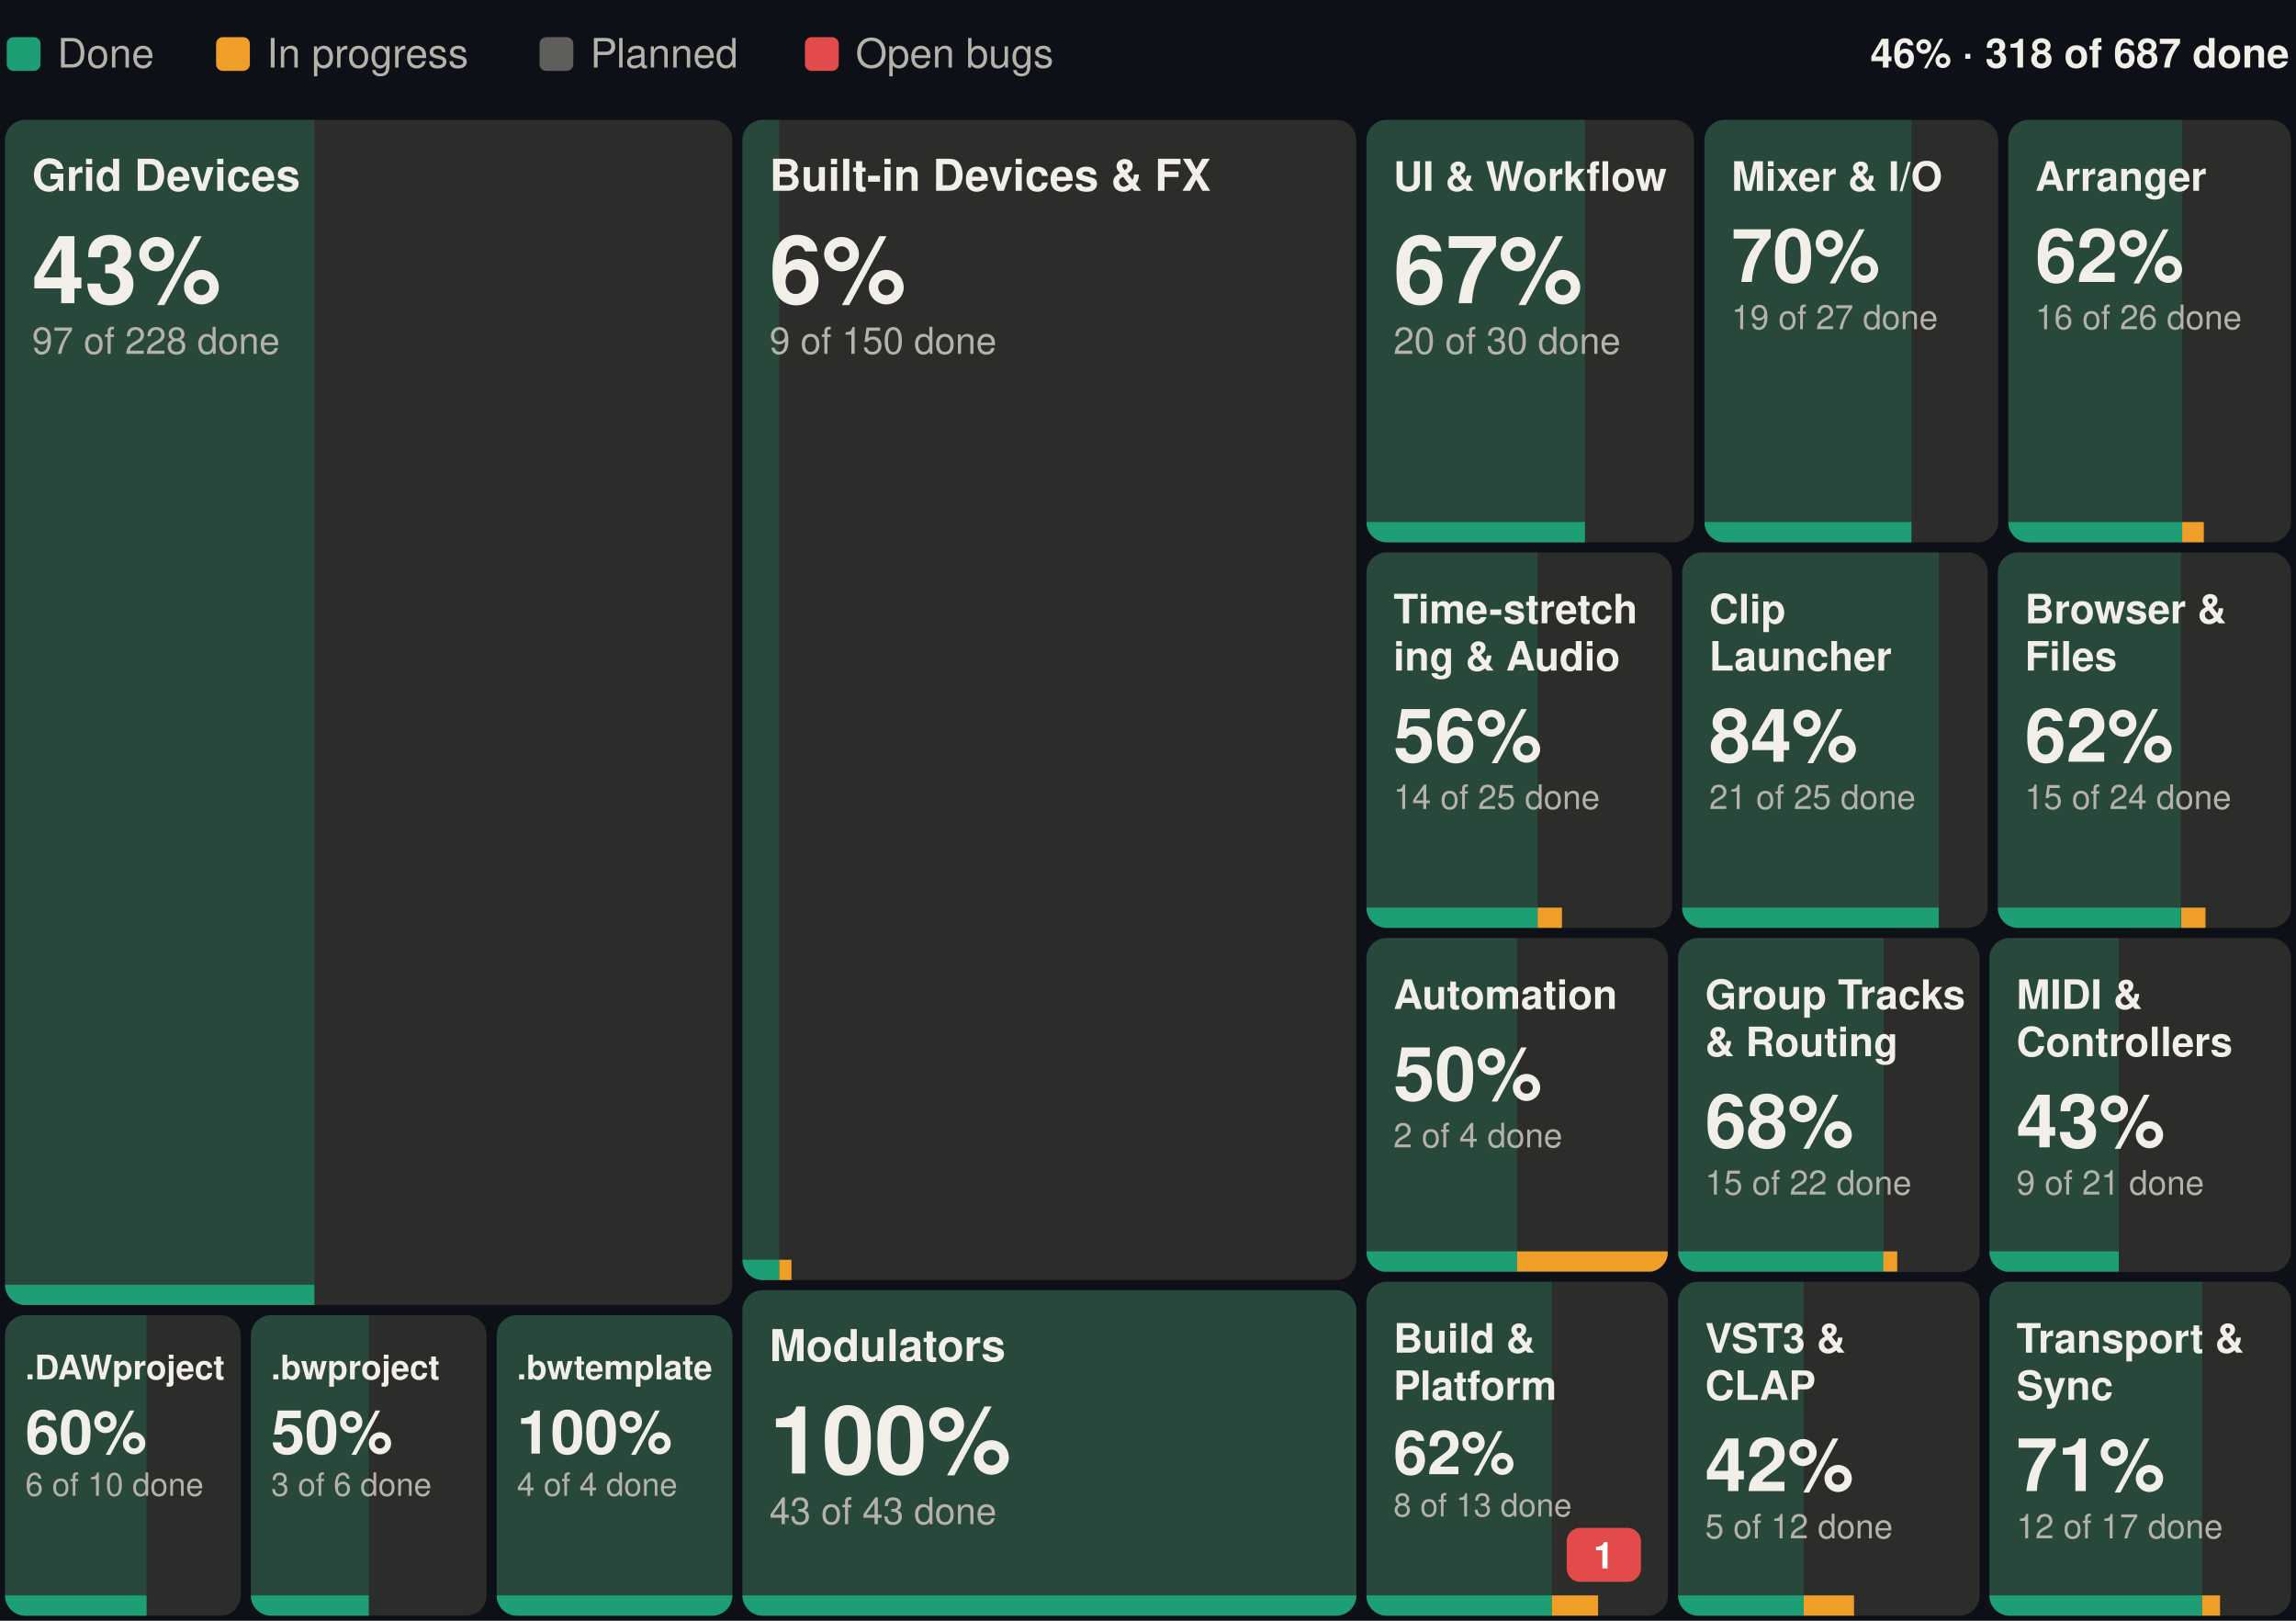
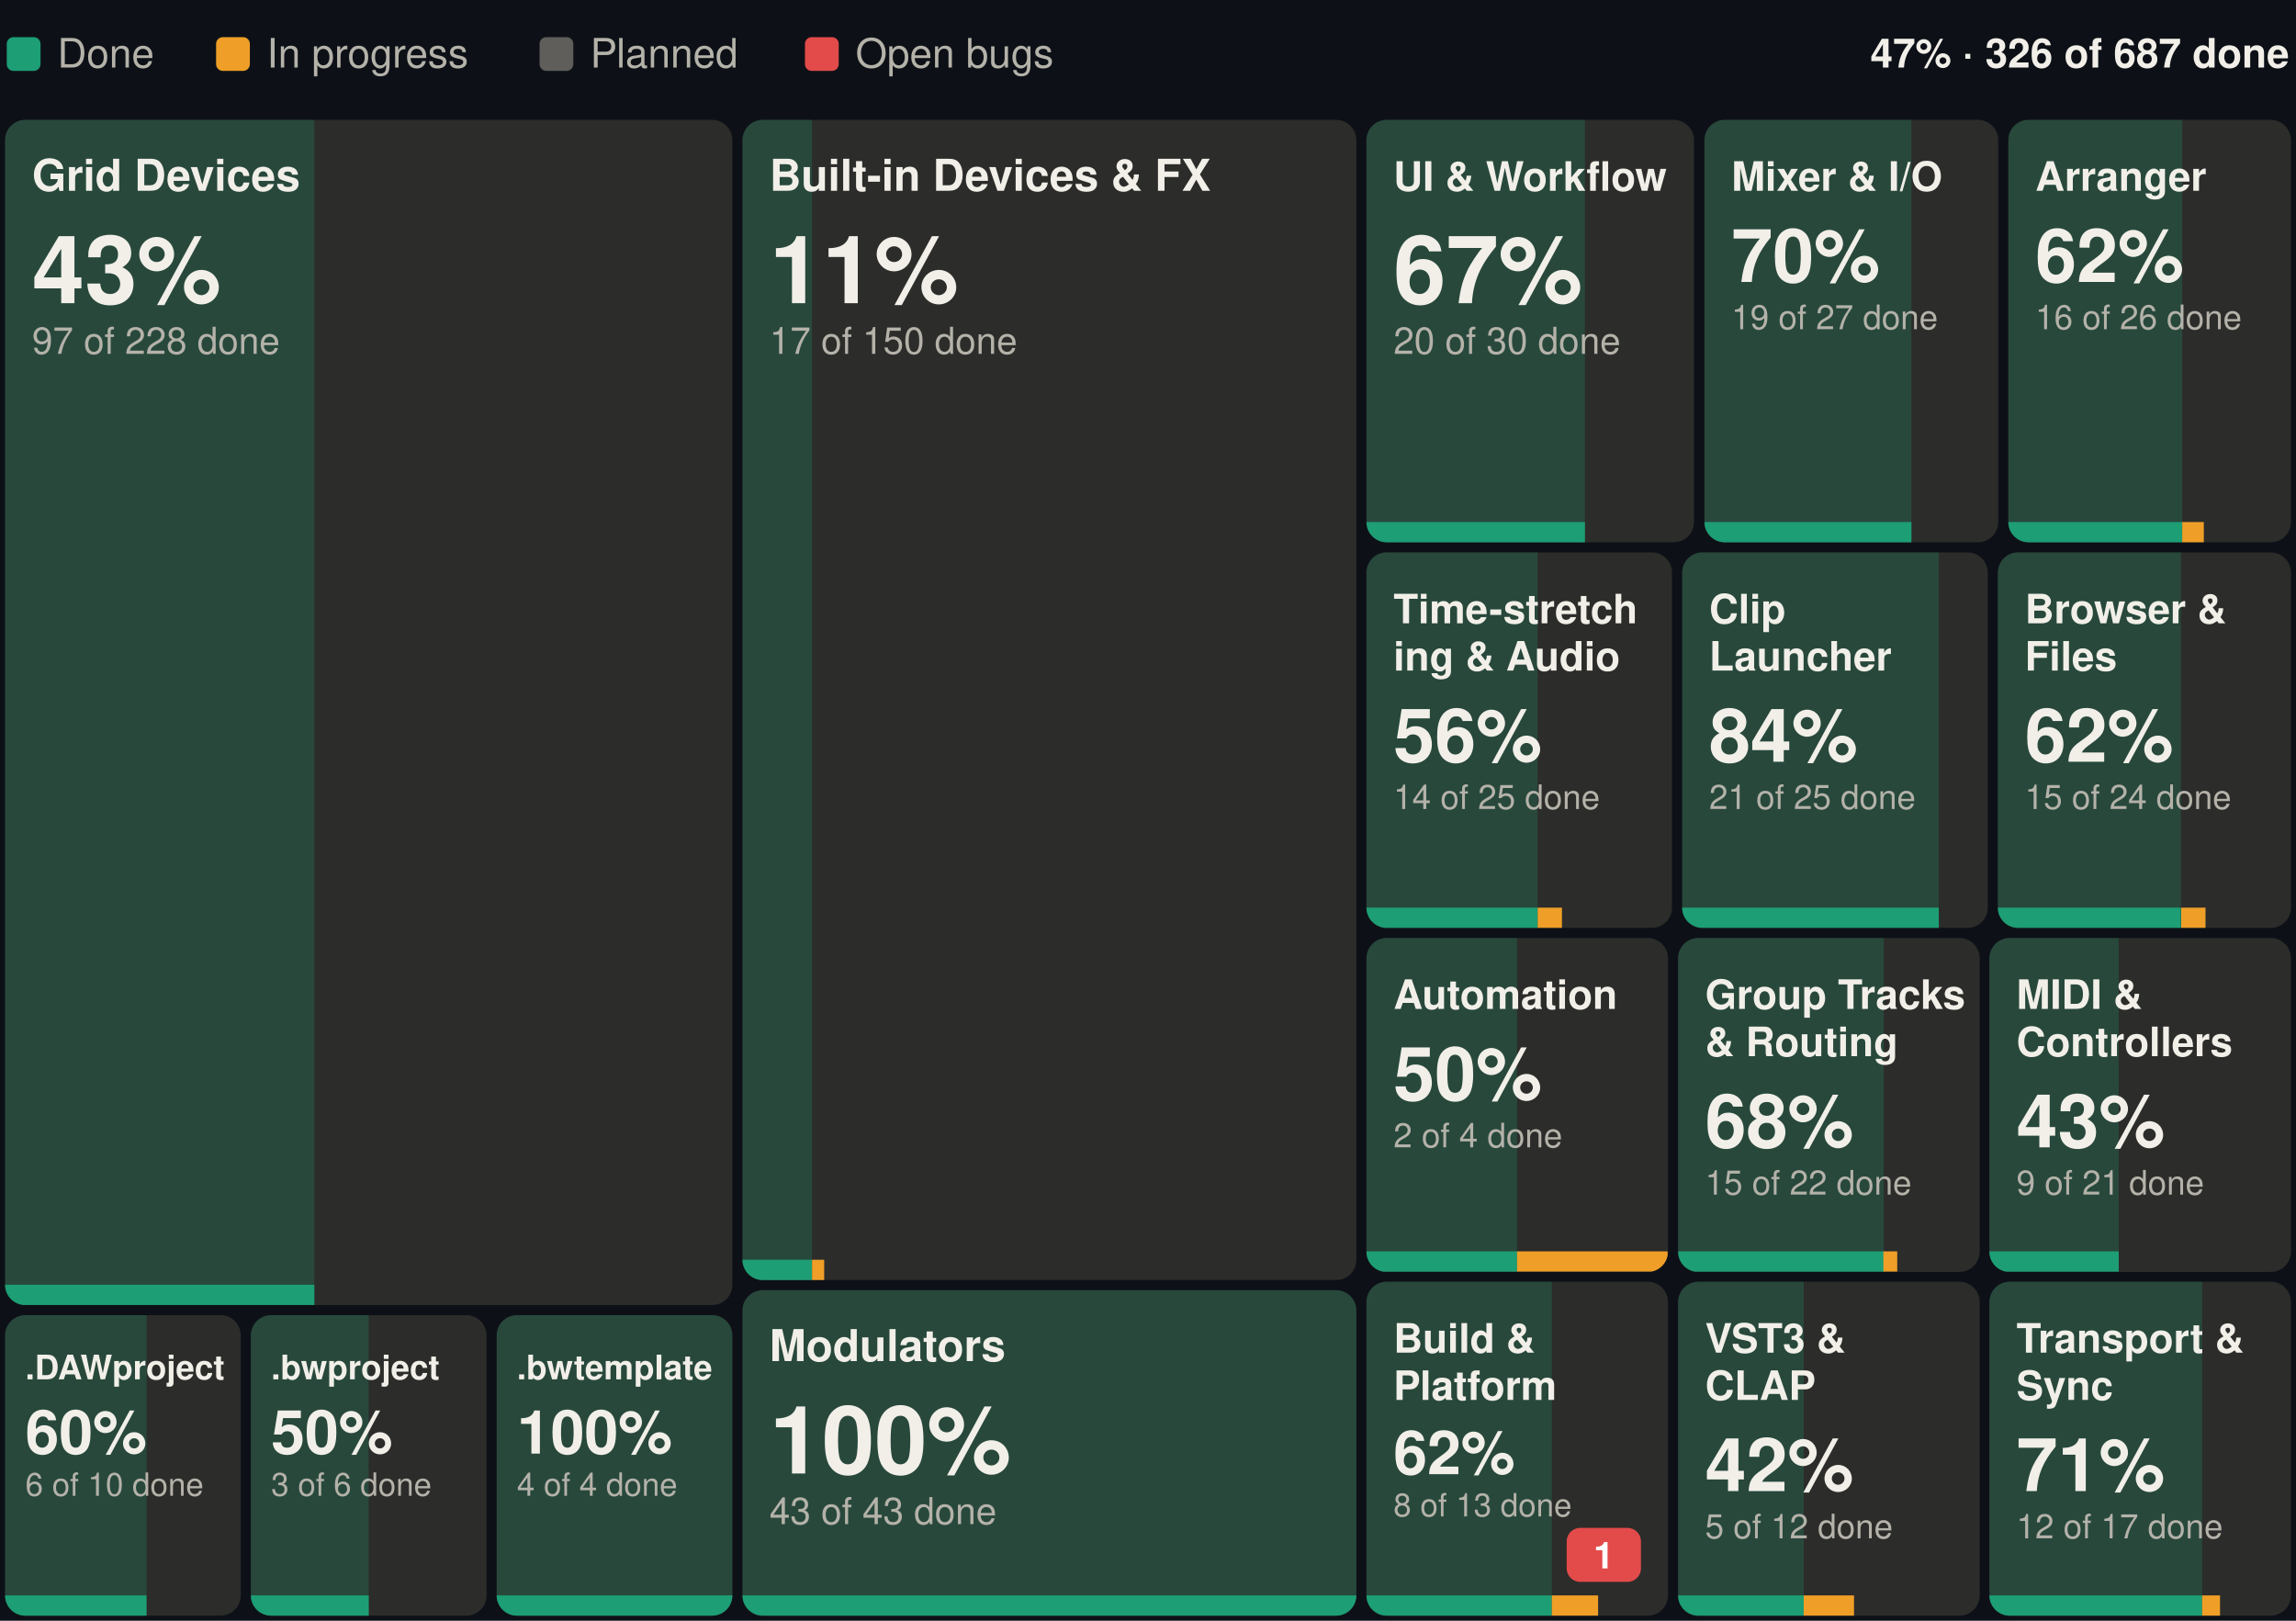
- <svg xmlns="http://www.w3.org/2000/svg" width="680" height="480" viewBox="0 0 680 480" font-family="-apple-system, BlinkMacSystemFont, 'Segoe UI', Helvetica, Arial, sans-serif" role="img" aria-label="Hikaru OpenLive vs Bitwig Studio 5.3.13: 318 of 687 features done">
+ <svg xmlns="http://www.w3.org/2000/svg" width="680" height="480" viewBox="0 0 680 480" font-family="-apple-system, BlinkMacSystemFont, 'Segoe UI', Helvetica, Arial, sans-serif" role="img" aria-label="Hikaru OpenLive vs Bitwig Studio 5.3.13: 326 of 687 features done">
  <rect width="680" height="480" fill="#0d1117" />
-   <text x="678.0" y="20.0" font-size="12" font-weight="600" text-anchor="end" fill="#F1EFE8">46% · 318 of 687 done</text>
+   <text x="678.0" y="20.0" font-size="12" font-weight="600" text-anchor="end" fill="#F1EFE8">47% · 326 of 687 done</text>
  <rect x="2.0" y="11" width="10" height="10" rx="2" fill="#1D9E75" />
  <text x="17.0" y="20.0" font-size="12" fill="#B4B2A9">Done</text>
  <rect x="64.0" y="11" width="10" height="10" rx="2" fill="#EF9F27" />
  <text x="79.0" y="20.0" font-size="12" fill="#B4B2A9">In progress</text>
  <rect x="159.8" y="11" width="10" height="10" rx="2" fill="#5F5E5A" />
  <text x="174.8" y="20.0" font-size="12" fill="#B4B2A9">Planned</text>
  <rect x="238.4" y="11" width="10" height="10" rx="2" fill="#E24B4A" />
  <text x="253.4" y="20.0" font-size="12" fill="#B4B2A9">Open bugs</text>
  <g>
    <clipPath id="b0">
      <rect x="498.2" y="163.6" width="90.5" height="111.2" rx="6" />
    </clipPath>
    <g clip-path="url(#b0)">
      <rect x="498.2" y="163.6" width="90.5" height="111.2" fill="#2C2C2A" />
      <rect x="498.2" y="163.6" width="76.0" height="111.2" fill="#1D9E75" fill-opacity="0.25" />
      <rect x="498.2" y="268.8" width="76.0" height="6" fill="#1D9E75" />
    </g>
    <text x="506.2" y="184.6" font-size="12" font-weight="600" fill="#F1EFE8">Clip</text>
    <text x="506.2" y="198.6" font-size="12" font-weight="600" fill="#F1EFE8">Launcher</text>
    <text x="506.2" y="225.6" font-size="22" font-weight="600" fill="#F1EFE8">84%</text>
    <text x="506.2" y="239.6" font-size="10" fill="#B4B2A9">21 of 25 done</text>
  </g>
  <g>
    <clipPath id="b1">
      <rect x="594.8" y="35.5" width="83.7" height="125.1" rx="6" />
    </clipPath>
    <g clip-path="url(#b1)">
      <rect x="594.8" y="35.5" width="83.7" height="125.1" fill="#2C2C2A" />
      <rect x="594.8" y="35.5" width="51.5" height="125.1" fill="#1D9E75" fill-opacity="0.25" />
      <rect x="594.8" y="154.6" width="51.5" height="6" fill="#1D9E75" />
      <rect x="646.3" y="154.6" width="6.4" height="6" fill="#EF9F27" />
    </g>
    <text x="602.8" y="56.5" font-size="12" font-weight="600" fill="#F1EFE8">Arranger</text>
    <text x="602.8" y="83.5" font-size="22" font-weight="600" fill="#F1EFE8">62%</text>
    <text x="602.8" y="97.5" font-size="10" fill="#B4B2A9">16 of 26 done</text>
  </g>
  <g>
    <clipPath id="b2">
      <rect x="589.2" y="379.6" width="89.3" height="98.9" rx="6" />
    </clipPath>
    <g clip-path="url(#b2)">
      <rect x="589.2" y="379.6" width="89.3" height="98.9" fill="#2C2C2A" />
      <rect x="589.2" y="379.6" width="63.0" height="98.9" fill="#1D9E75" fill-opacity="0.25" />
      <rect x="589.2" y="472.5" width="63.0" height="6" fill="#1D9E75" />
      <rect x="652.2" y="472.5" width="5.3" height="6" fill="#EF9F27" />
    </g>
    <text x="597.2" y="400.6" font-size="12" font-weight="600" fill="#F1EFE8">Transport &amp;</text>
    <text x="597.2" y="414.6" font-size="12" font-weight="600" fill="#F1EFE8">Sync</text>
    <text x="597.2" y="441.6" font-size="22" font-weight="600" fill="#F1EFE8">71%</text>
    <text x="597.2" y="455.6" font-size="10" fill="#B4B2A9">12 of 17 done</text>
  </g>
  <g>
    <clipPath id="b3">
      <rect x="497.0" y="277.8" width="89.3" height="98.9" rx="6" />
    </clipPath>
    <g clip-path="url(#b3)">
      <rect x="497.0" y="277.8" width="89.3" height="98.9" fill="#2C2C2A" />
      <rect x="497.0" y="277.8" width="60.9" height="98.9" fill="#1D9E75" fill-opacity="0.25" />
      <rect x="497.0" y="370.6" width="60.9" height="6" fill="#1D9E75" />
      <rect x="557.8" y="370.6" width="4.1" height="6" fill="#EF9F27" />
    </g>
    <text x="505.0" y="298.8" font-size="12" font-weight="600" fill="#F1EFE8">Group Tracks</text>
    <text x="505.0" y="312.8" font-size="12" font-weight="600" fill="#F1EFE8">&amp; Routing</text>
    <text x="505.0" y="339.8" font-size="22" font-weight="600" fill="#F1EFE8">68%</text>
    <text x="505.0" y="353.8" font-size="10" fill="#B4B2A9">15 of 22 done</text>
  </g>
  <g>
    <clipPath id="b4">
      <rect x="404.7" y="163.6" width="90.5" height="111.2" rx="6" />
    </clipPath>
    <g clip-path="url(#b4)">
      <rect x="404.7" y="163.6" width="90.5" height="111.2" fill="#2C2C2A" />
      <rect x="404.7" y="163.6" width="50.7" height="111.2" fill="#1D9E75" fill-opacity="0.25" />
      <rect x="404.7" y="268.8" width="50.7" height="6" fill="#1D9E75" />
      <rect x="455.4" y="268.8" width="7.2" height="6" fill="#EF9F27" />
    </g>
    <text x="412.7" y="184.6" font-size="12" font-weight="600" fill="#F1EFE8">Time-stretch</text>
    <text x="412.7" y="198.6" font-size="12" font-weight="600" fill="#F1EFE8">ing &amp; Audio</text>
    <text x="412.7" y="225.6" font-size="22" font-weight="600" fill="#F1EFE8">56%</text>
    <text x="412.7" y="239.6" font-size="10" fill="#B4B2A9">14 of 25 done</text>
  </g>
  <g>
    <clipPath id="b5">
      <rect x="219.9" y="35.5" width="181.8" height="343.6" rx="6" />
    </clipPath>
    <g clip-path="url(#b5)">
      <rect x="219.9" y="35.5" width="181.8" height="343.6" fill="#2C2C2A" />
-       <rect x="219.9" y="35.5" width="10.9" height="343.6" fill="#1D9E75" fill-opacity="0.25" />
-       <rect x="219.9" y="373.1" width="10.9" height="6" fill="#1D9E75" />
-       <rect x="230.8" y="373.1" width="3.6" height="6" fill="#EF9F27" />
+       <rect x="219.9" y="35.5" width="20.6" height="343.6" fill="#1D9E75" fill-opacity="0.25" />
+       <rect x="219.9" y="373.1" width="20.6" height="6" fill="#1D9E75" />
+       <rect x="240.5" y="373.1" width="3.6" height="6" fill="#EF9F27" />
    </g>
    <text x="227.9" y="56.5" font-size="13" font-weight="600" fill="#F1EFE8">Built-in Devices &amp; FX</text>
-     <text x="227.9" y="89.8" font-size="28" font-weight="600" fill="#F1EFE8">6%</text>
-     <text x="227.9" y="104.8" font-size="11" fill="#B4B2A9">9 of 150 done</text>
+     <text x="227.9" y="89.8" font-size="28" font-weight="600" fill="#F1EFE8">11%</text>
+     <text x="227.9" y="104.8" font-size="11" fill="#B4B2A9">17 of 150 done</text>
  </g>
  <g>
    <clipPath id="b6">
      <rect x="219.9" y="382.1" width="181.8" height="96.4" rx="6" />
    </clipPath>
    <g clip-path="url(#b6)">
      <rect x="219.9" y="382.1" width="181.8" height="96.4" fill="#2C2C2A" />
      <rect x="219.9" y="382.1" width="181.8" height="96.4" fill="#1D9E75" fill-opacity="0.25" />
      <rect x="219.9" y="472.5" width="181.8" height="6" fill="#1D9E75" />
    </g>
    <text x="227.9" y="403.1" font-size="13" font-weight="600" fill="#F1EFE8">Modulators</text>
    <text x="227.9" y="436.4" font-size="28" font-weight="600" fill="#F1EFE8">100%</text>
    <text x="227.9" y="451.4" font-size="11" fill="#B4B2A9">43 of 43 done</text>
  </g>
  <g>
    <clipPath id="b7">
      <rect x="1.5" y="35.5" width="215.4" height="351.0" rx="6" />
    </clipPath>
    <g clip-path="url(#b7)">
      <rect x="1.5" y="35.5" width="215.4" height="351.0" fill="#2C2C2A" />
      <rect x="1.5" y="35.5" width="91.6" height="351.0" fill="#1D9E75" fill-opacity="0.25" />
      <rect x="1.5" y="380.5" width="91.6" height="6" fill="#1D9E75" />
    </g>
    <text x="9.5" y="56.5" font-size="13" font-weight="600" fill="#F1EFE8">Grid Devices</text>
    <text x="9.5" y="89.8" font-size="28" font-weight="600" fill="#F1EFE8">43%</text>
    <text x="9.5" y="104.8" font-size="11" fill="#B4B2A9">97 of 228 done</text>
  </g>
  <g>
    <clipPath id="b8">
      <rect x="504.8" y="35.5" width="87.0" height="125.1" rx="6" />
    </clipPath>
    <g clip-path="url(#b8)">
      <rect x="504.8" y="35.5" width="87.0" height="125.1" fill="#2C2C2A" />
      <rect x="504.8" y="35.5" width="61.3" height="125.1" fill="#1D9E75" fill-opacity="0.25" />
      <rect x="504.8" y="154.6" width="61.3" height="6" fill="#1D9E75" />
    </g>
    <text x="512.8" y="56.5" font-size="12" font-weight="600" fill="#F1EFE8">Mixer &amp; I/O</text>
    <text x="512.8" y="83.5" font-size="22" font-weight="600" fill="#F1EFE8">70%</text>
    <text x="512.8" y="97.5" font-size="10" fill="#B4B2A9">19 of 27 done</text>
  </g>
  <g>
    <clipPath id="b9">
      <rect x="591.7" y="163.6" width="86.8" height="111.2" rx="6" />
    </clipPath>
    <g clip-path="url(#b9)">
      <rect x="591.7" y="163.6" width="86.8" height="111.2" fill="#2C2C2A" />
      <rect x="591.7" y="163.6" width="54.2" height="111.2" fill="#1D9E75" fill-opacity="0.25" />
      <rect x="591.7" y="268.8" width="54.2" height="6" fill="#1D9E75" />
      <rect x="646.0" y="268.8" width="7.2" height="6" fill="#EF9F27" />
    </g>
    <text x="599.7" y="184.6" font-size="12" font-weight="600" fill="#F1EFE8">Browser &amp;</text>
    <text x="599.7" y="198.6" font-size="12" font-weight="600" fill="#F1EFE8">Files</text>
    <text x="599.7" y="225.6" font-size="22" font-weight="600" fill="#F1EFE8">62%</text>
    <text x="599.7" y="239.6" font-size="10" fill="#B4B2A9">15 of 24 done</text>
  </g>
  <g>
    <clipPath id="b10">
      <rect x="589.2" y="277.8" width="89.3" height="98.9" rx="6" />
    </clipPath>
    <g clip-path="url(#b10)">
      <rect x="589.2" y="277.8" width="89.3" height="98.9" fill="#2C2C2A" />
      <rect x="589.2" y="277.8" width="38.3" height="98.9" fill="#1D9E75" fill-opacity="0.25" />
      <rect x="589.2" y="370.6" width="38.3" height="6" fill="#1D9E75" />
    </g>
    <text x="597.2" y="298.8" font-size="12" font-weight="600" fill="#F1EFE8">MIDI &amp;</text>
    <text x="597.2" y="312.8" font-size="12" font-weight="600" fill="#F1EFE8">Controllers</text>
    <text x="597.2" y="339.8" font-size="22" font-weight="600" fill="#F1EFE8">43%</text>
    <text x="597.2" y="353.8" font-size="10" fill="#B4B2A9">9 of 21 done</text>
  </g>
  <g>
    <clipPath id="b11">
      <rect x="404.7" y="35.5" width="97.0" height="125.1" rx="6" />
    </clipPath>
    <g clip-path="url(#b11)">
      <rect x="404.7" y="35.5" width="97.0" height="125.1" fill="#2C2C2A" />
      <rect x="404.7" y="35.5" width="64.7" height="125.1" fill="#1D9E75" fill-opacity="0.25" />
      <rect x="404.7" y="154.6" width="64.7" height="6" fill="#1D9E75" />
    </g>
    <text x="412.7" y="56.5" font-size="12" font-weight="600" fill="#F1EFE8">UI &amp; Workflow</text>
    <text x="412.7" y="89.8" font-size="28" font-weight="600" fill="#F1EFE8">67%</text>
    <text x="412.7" y="104.8" font-size="11" fill="#B4B2A9">20 of 30 done</text>
  </g>
  <g>
    <clipPath id="b12">
      <rect x="404.7" y="379.6" width="89.3" height="98.9" rx="6" />
    </clipPath>
    <g clip-path="url(#b12)">
      <rect x="404.7" y="379.6" width="89.3" height="98.9" fill="#2C2C2A" />
      <rect x="404.7" y="379.6" width="54.9" height="98.9" fill="#1D9E75" fill-opacity="0.25" />
      <rect x="404.7" y="472.5" width="54.9" height="6" fill="#1D9E75" />
      <rect x="459.6" y="472.5" width="13.7" height="6" fill="#EF9F27" />
    </g>
    <text x="412.7" y="400.6" font-size="12" font-weight="600" fill="#F1EFE8">Build &amp;</text>
    <text x="412.7" y="414.6" font-size="12" font-weight="600" fill="#F1EFE8">Platform</text>
    <text x="412.7" y="436.6" font-size="18" font-weight="600" fill="#F1EFE8">62%</text>
    <text x="412.7" y="449.1" font-size="9.5" fill="#B4B2A9">8 of 13 done</text>
    <rect x="464.0" y="452.5" width="22.0" height="16.0" rx="4" fill="#E24B4A" />
    <text x="475.0" y="464.5" font-size="11" font-weight="600" text-anchor="middle" fill="#ffffff">1</text>
  </g>
  <g>
    <clipPath id="b13">
      <rect x="497.0" y="379.6" width="89.3" height="98.9" rx="6" />
    </clipPath>
    <g clip-path="url(#b13)">
      <rect x="497.0" y="379.6" width="89.3" height="98.9" fill="#2C2C2A" />
      <rect x="497.0" y="379.6" width="37.2" height="98.9" fill="#1D9E75" fill-opacity="0.25" />
      <rect x="497.0" y="472.5" width="37.2" height="6" fill="#1D9E75" />
      <rect x="534.2" y="472.5" width="14.9" height="6" fill="#EF9F27" />
    </g>
    <text x="505.0" y="400.6" font-size="12" font-weight="600" fill="#F1EFE8">VST3 &amp;</text>
    <text x="505.0" y="414.6" font-size="12" font-weight="600" fill="#F1EFE8">CLAP</text>
    <text x="505.0" y="441.6" font-size="22" font-weight="600" fill="#F1EFE8">42%</text>
    <text x="505.0" y="455.6" font-size="10" fill="#B4B2A9">5 of 12 done</text>
  </g>
  <g>
    <clipPath id="b14">
      <rect x="404.7" y="277.8" width="89.3" height="98.9" rx="6" />
    </clipPath>
    <g clip-path="url(#b14)">
      <rect x="404.7" y="277.8" width="89.3" height="98.9" fill="#2C2C2A" />
      <rect x="404.7" y="277.8" width="44.6" height="98.9" fill="#1D9E75" fill-opacity="0.25" />
      <rect x="404.7" y="370.6" width="44.6" height="6" fill="#1D9E75" />
      <rect x="449.3" y="370.6" width="44.6" height="6" fill="#EF9F27" />
    </g>
    <text x="412.7" y="298.8" font-size="12" font-weight="600" fill="#F1EFE8">Automation</text>
    <text x="412.7" y="325.8" font-size="22" font-weight="600" fill="#F1EFE8">50%</text>
    <text x="412.7" y="339.8" font-size="10" fill="#B4B2A9">2 of 4 done</text>
  </g>
  <g>
    <clipPath id="b15">
      <rect x="1.5" y="389.5" width="69.8" height="89.0" rx="6" />
    </clipPath>
    <g clip-path="url(#b15)">
      <rect x="1.5" y="389.5" width="69.8" height="89.0" fill="#2C2C2A" />
      <rect x="1.5" y="389.5" width="41.9" height="89.0" fill="#1D9E75" fill-opacity="0.25" />
      <rect x="1.5" y="472.5" width="41.9" height="6" fill="#1D9E75" />
    </g>
    <text x="7.5" y="408.5" font-size="10" font-weight="600" fill="#F1EFE8">.DAWproject</text>
    <text x="7.5" y="430.5" font-size="18" font-weight="600" fill="#F1EFE8">60%</text>
    <text x="7.5" y="443.0" font-size="9.5" fill="#B4B2A9">6 of 10 done</text>
  </g>
  <g>
    <clipPath id="b16">
      <rect x="74.3" y="389.5" width="69.8" height="89.0" rx="6" />
    </clipPath>
    <g clip-path="url(#b16)">
      <rect x="74.3" y="389.5" width="69.8" height="89.0" fill="#2C2C2A" />
      <rect x="74.3" y="389.5" width="34.9" height="89.0" fill="#1D9E75" fill-opacity="0.25" />
      <rect x="74.3" y="472.5" width="34.9" height="6" fill="#1D9E75" />
    </g>
    <text x="80.3" y="408.5" font-size="10" font-weight="600" fill="#F1EFE8">.bwproject</text>
    <text x="80.3" y="430.5" font-size="18" font-weight="600" fill="#F1EFE8">50%</text>
    <text x="80.3" y="443.0" font-size="9.5" fill="#B4B2A9">3 of 6 done</text>
  </g>
  <g>
    <clipPath id="b17">
      <rect x="147.1" y="389.5" width="69.8" height="89.0" rx="6" />
    </clipPath>
    <g clip-path="url(#b17)">
      <rect x="147.1" y="389.5" width="69.8" height="89.0" fill="#2C2C2A" />
      <rect x="147.1" y="389.5" width="69.8" height="89.0" fill="#1D9E75" fill-opacity="0.25" />
      <rect x="147.1" y="472.5" width="69.8" height="6" fill="#1D9E75" />
    </g>
    <text x="153.1" y="408.5" font-size="10" font-weight="600" fill="#F1EFE8">.bwtemplate</text>
    <text x="153.1" y="430.5" font-size="18" font-weight="600" fill="#F1EFE8">100%</text>
    <text x="153.1" y="443.0" font-size="9.5" fill="#B4B2A9">4 of 4 done</text>
  </g>
</svg>
